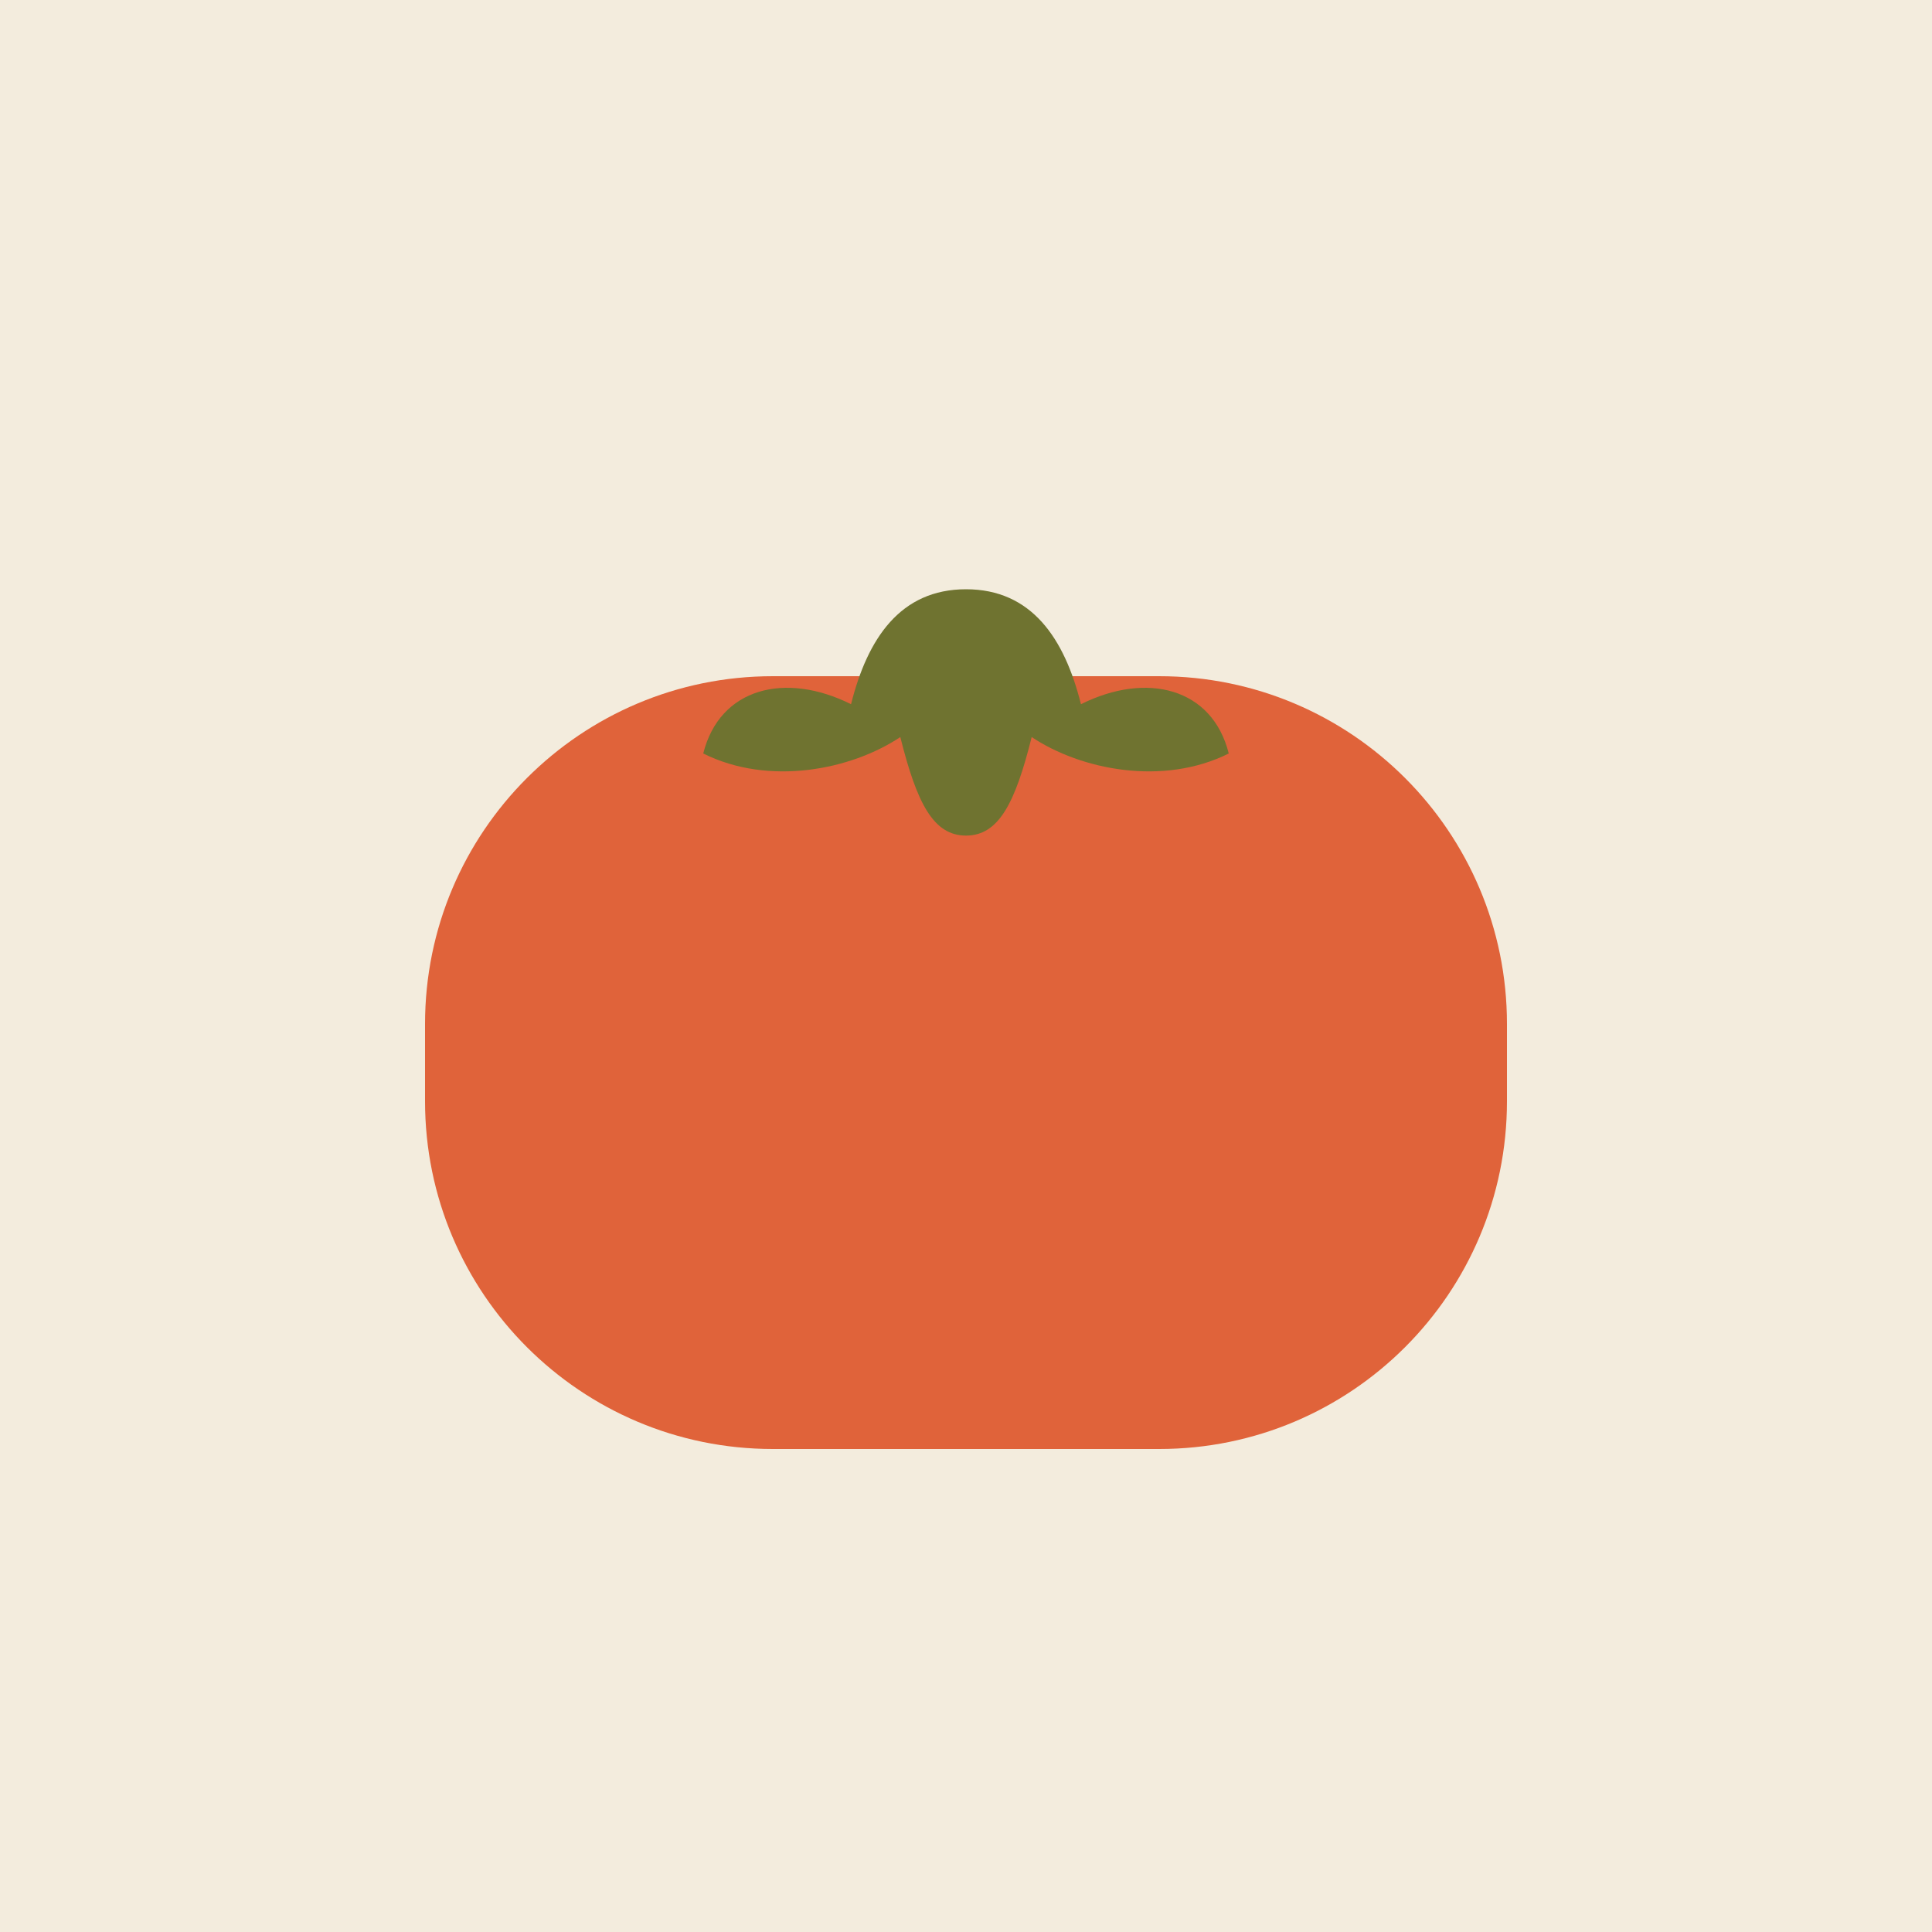
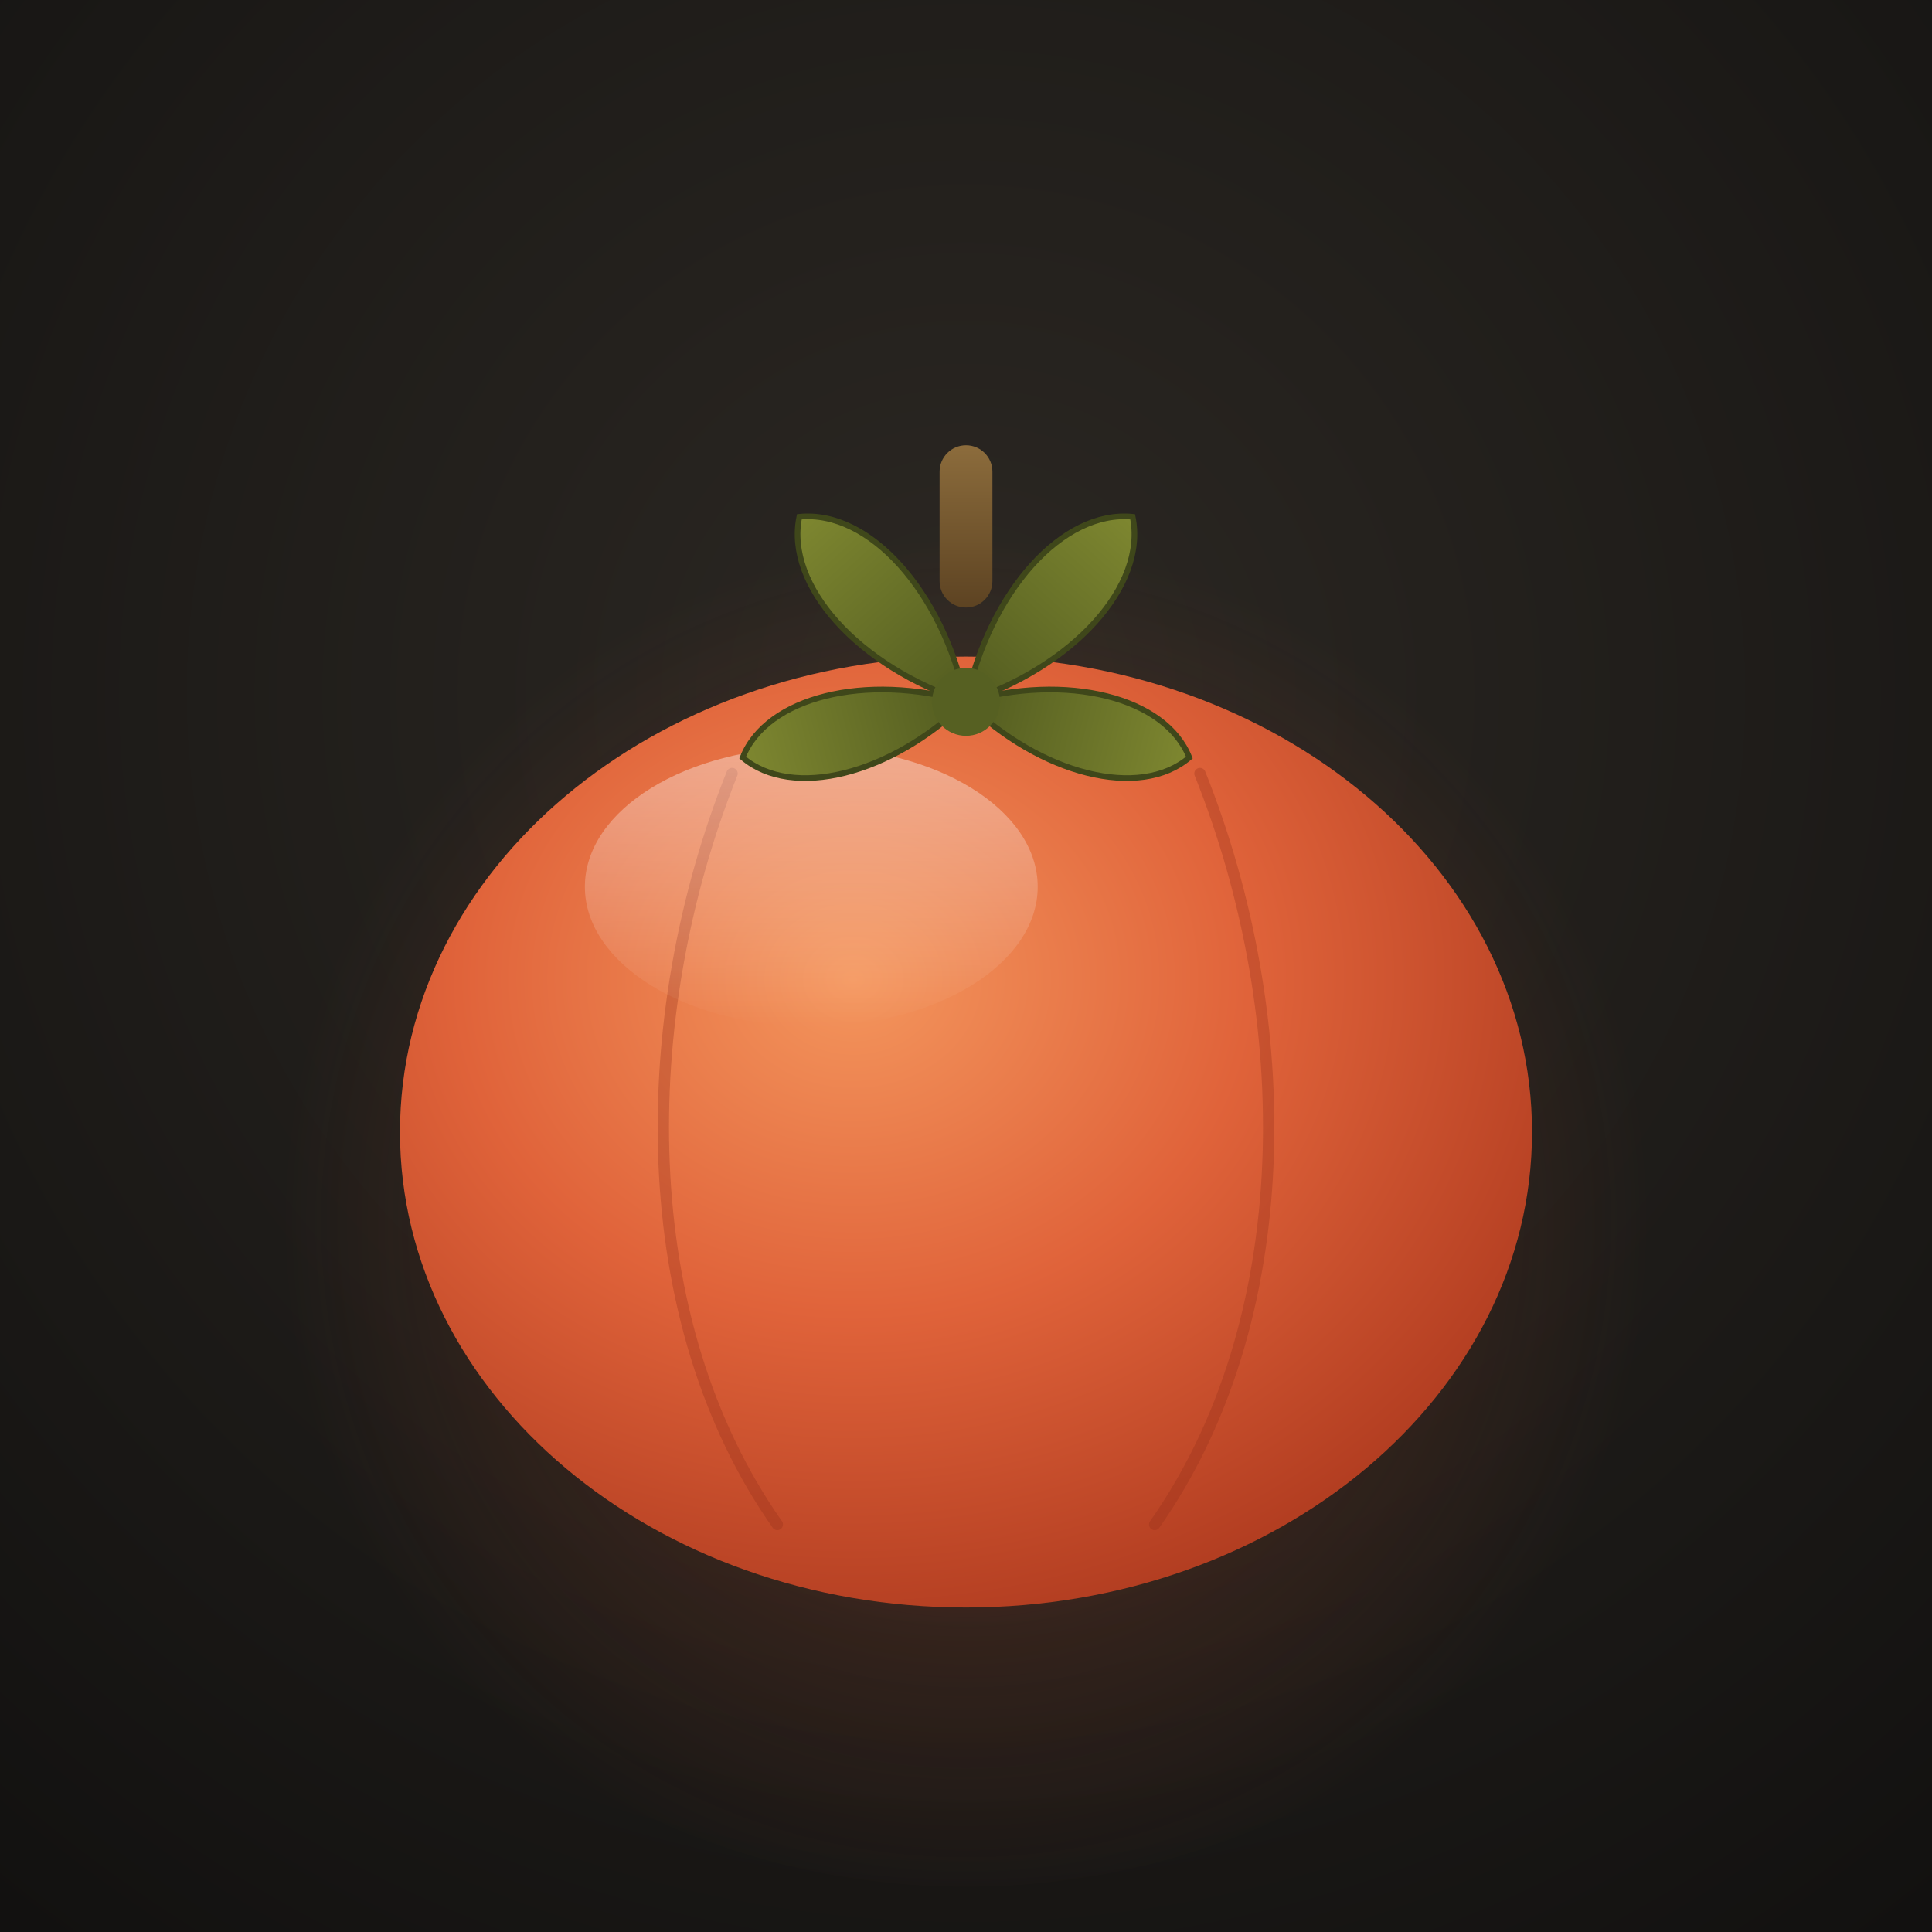
- <svg xmlns="http://www.w3.org/2000/svg" viewBox="0 0 100 100">
-   <rect width="100" height="100" fill="#f3ecdd" />
-   <rect x="22" y="35" width="56" height="40" rx="18" fill="#e0633a" />
-   <path d="M 50.00 30.50 C 46.60 30.50 44.90 33.05 44.05 36.45 C 40.65 34.75 37.25 35.60 36.40 39.00 C 39.80 40.70 44.05 39.85 46.60 38.15 C 47.45 41.55 48.30 43.25 50.00 43.25 C 51.70 43.25 52.55 41.55 53.40 38.15 C 55.95 39.85 60.20 40.70 63.60 39.00 C 62.75 35.60 59.35 34.75 55.95 36.45 C 55.10 33.05 53.40 30.50 50.00 30.50 Z" fill="#6f7330" />
+ <svg xmlns="http://www.w3.org/2000/svg" viewBox="0 0 1024 1024">
+   <defs>
+     <radialGradient id="coal" cx="50%" cy="36%" r="80%">
+       <stop offset="0" stop-color="#2c2823" />
+       <stop offset="1" stop-color="#121110" />
+     </radialGradient>
+     <radialGradient id="halo" cx="50%" cy="56%" r="46%">
+       <stop offset="0" stop-color="#e0633a" stop-opacity="0.55" />
+       <stop offset="0.6" stop-color="#e0633a" stop-opacity="0.12" />
+       <stop offset="1" stop-color="#e0633a" stop-opacity="0" />
+     </radialGradient>
+     <radialGradient id="body" cx="40%" cy="34%" r="78%">
+       <stop offset="0" stop-color="#f4965d" />
+       <stop offset="0.45" stop-color="#e0633a" />
+       <stop offset="1" stop-color="#a6331a" />
+     </radialGradient>
+     <linearGradient id="gloss" x1="0" y1="0" x2="0" y2="1">
+       <stop offset="0" stop-color="#ffffff" stop-opacity="0.40" />
+       <stop offset="1" stop-color="#ffffff" stop-opacity="0" />
+     </linearGradient>
+     <linearGradient id="calyx" x1="0" y1="0" x2="0" y2="1">
+       <stop offset="0" stop-color="#7e8730" />
+       <stop offset="1" stop-color="#525b20" />
+     </linearGradient>
+     <linearGradient id="stem" x1="0" y1="0" x2="0" y2="1">
+       <stop offset="0" stop-color="#8c6c3c" />
+       <stop offset="1" stop-color="#5d4322" />
+     </linearGradient>
+   </defs>
+   <rect width="1024" height="1024" fill="url(#coal)" />
+   <circle cx="512" cy="600" r="400" fill="url(#halo)" />
+   <ellipse cx="512" cy="600" rx="300" ry="252" fill="url(#body)" />
+   <g stroke="#8f2c16" stroke-width="6" fill="none" opacity="0.30" stroke-linecap="round">
+     <path d="M388 410 C336 540 336 700 412 808" />
+     <path d="M636 410 C688 540 688 700 612 808" />
+   </g>
+   <ellipse cx="430" cy="470" rx="120" ry="74" fill="url(#gloss)" />
+   <rect x="498" y="236" width="28" height="86" rx="14" fill="url(#stem)" />
+   <g transform="translate(512,372)" fill="url(#calyx)" stroke="#3f471a" stroke-width="3">
+     <g transform="rotate(-42)">
+       <path d="M0 0 C-30 -52 -30 -110 0 -132 C30 -110 30 -52 0 0 Z" />
+     </g>
+     <g transform="rotate(42)">
+       <path d="M0 0 C-30 -52 -30 -110 0 -132 C30 -110 30 -52 0 0 Z" />
+     </g>
+     <g transform="rotate(-104)">
+       <path d="M0 0 C-28 -48 -28 -102 0 -122 C28 -102 28 -48 0 0 Z" />
+     </g>
+     <g transform="rotate(104)">
+       <path d="M0 0 C-28 -48 -28 -102 0 -122 C28 -102 28 -48 0 0 Z" />
+     </g>
+     <circle r="18" fill="#566022" stroke="none" />
+   </g>
</svg>
